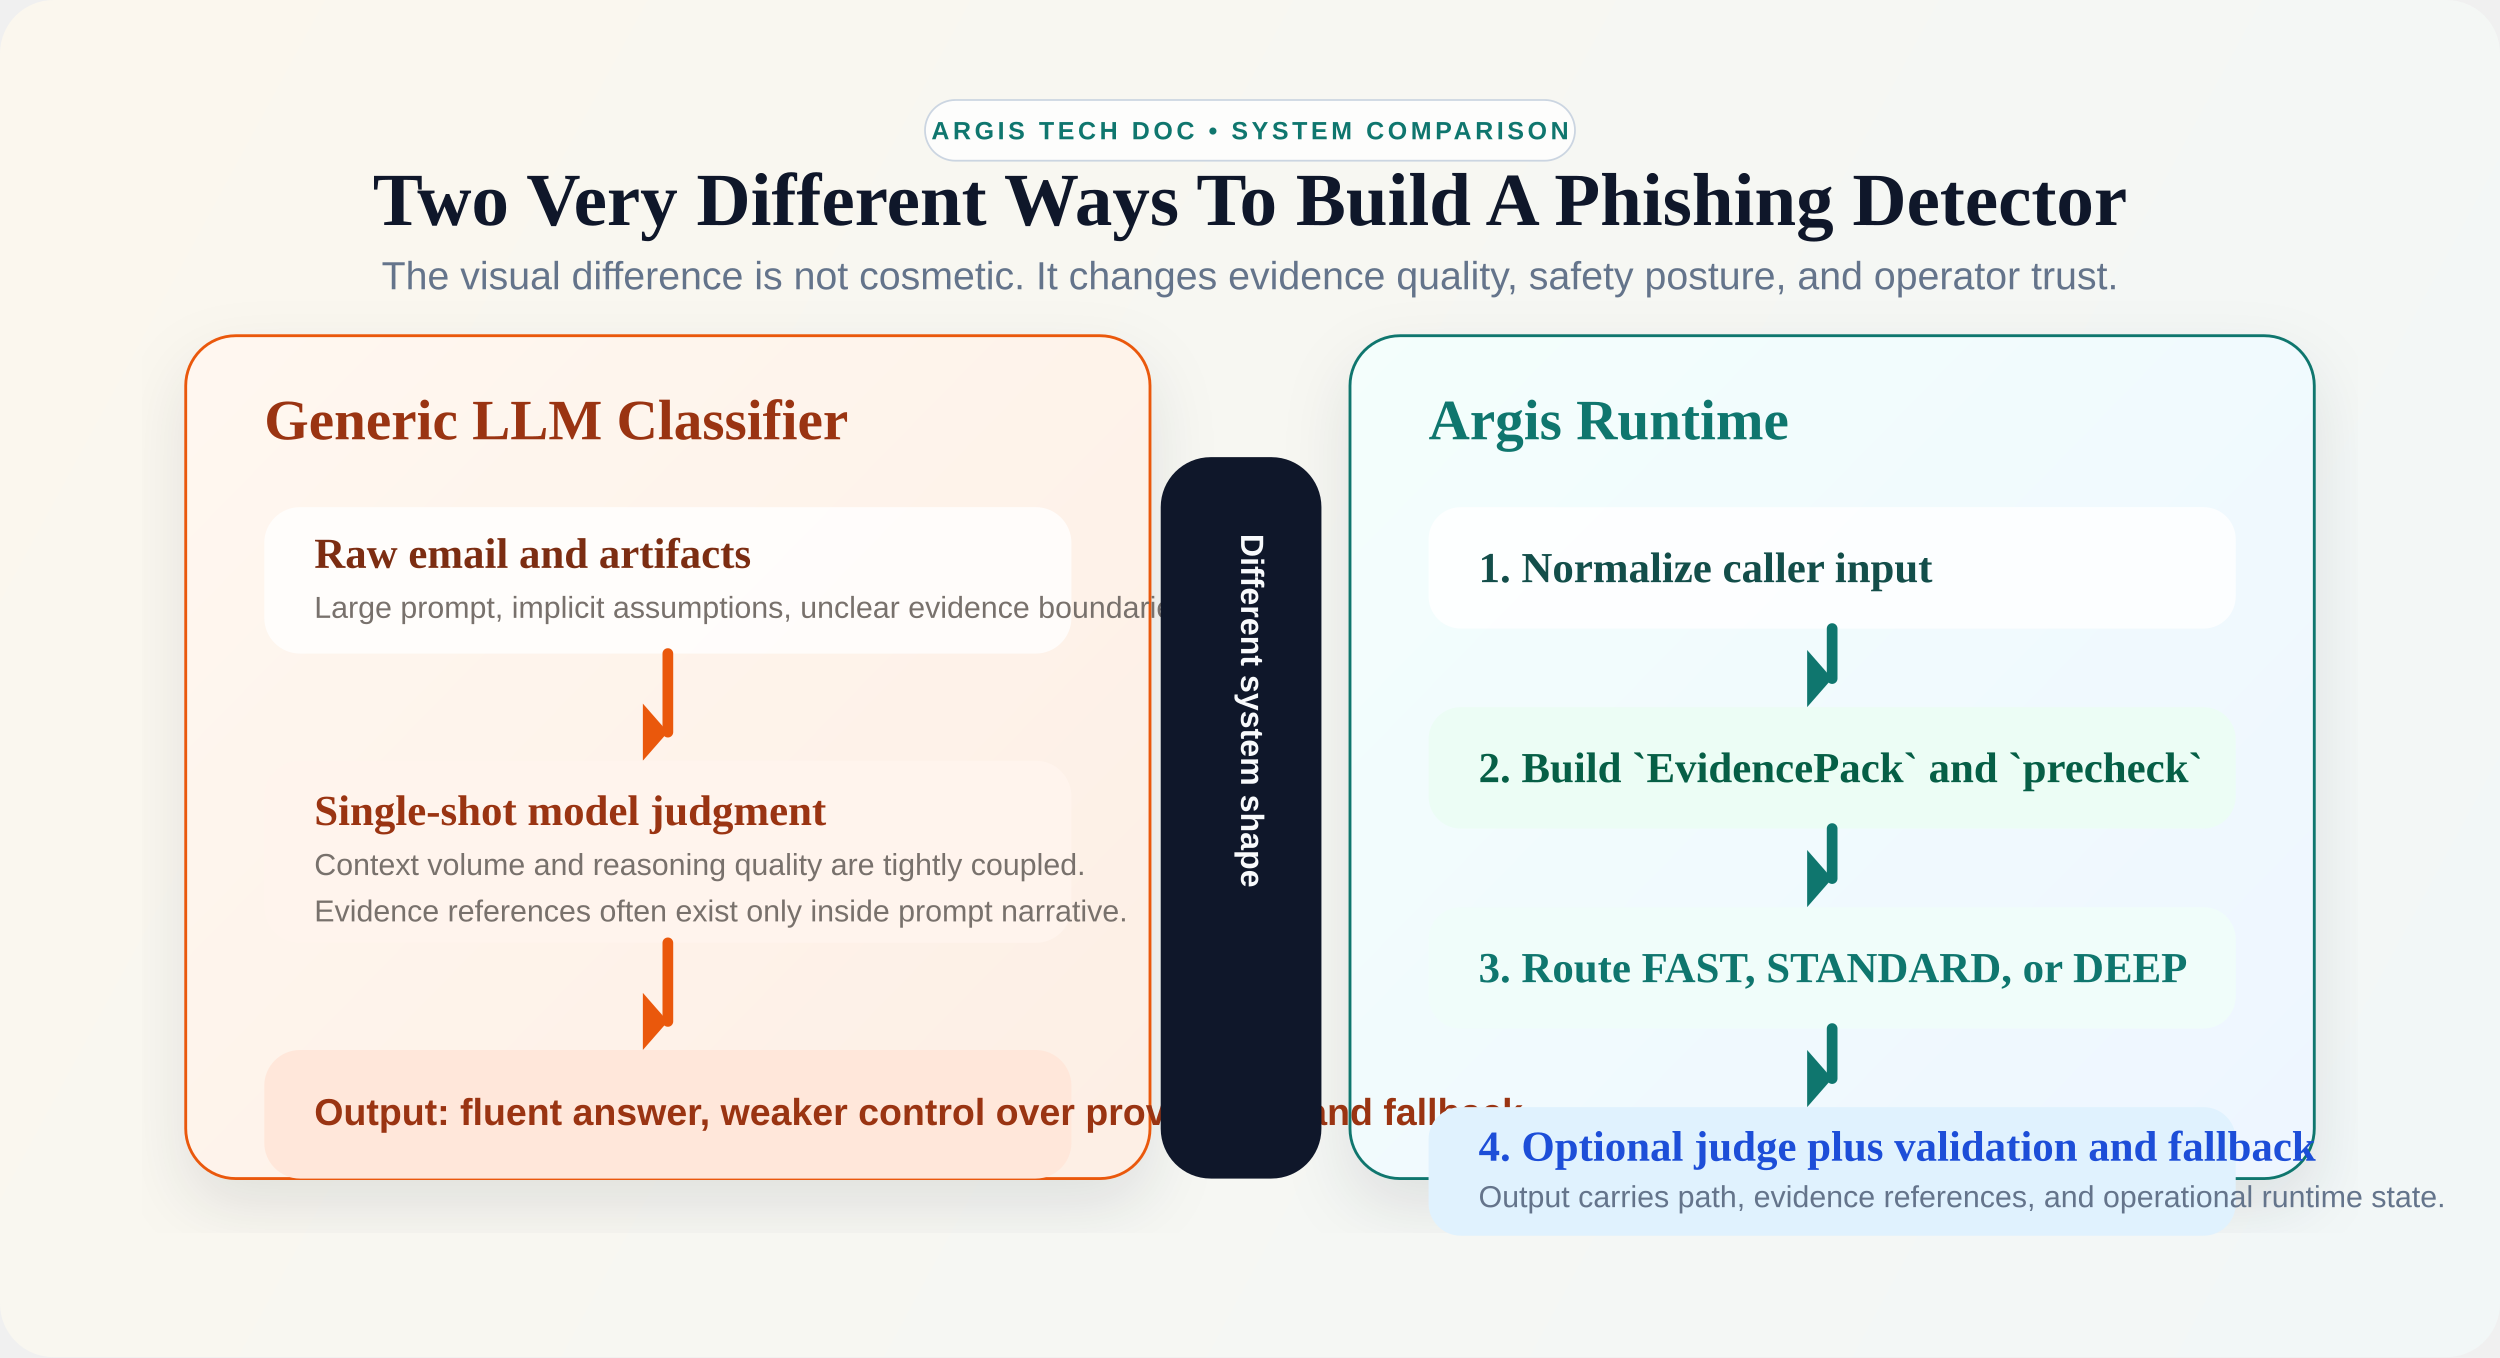
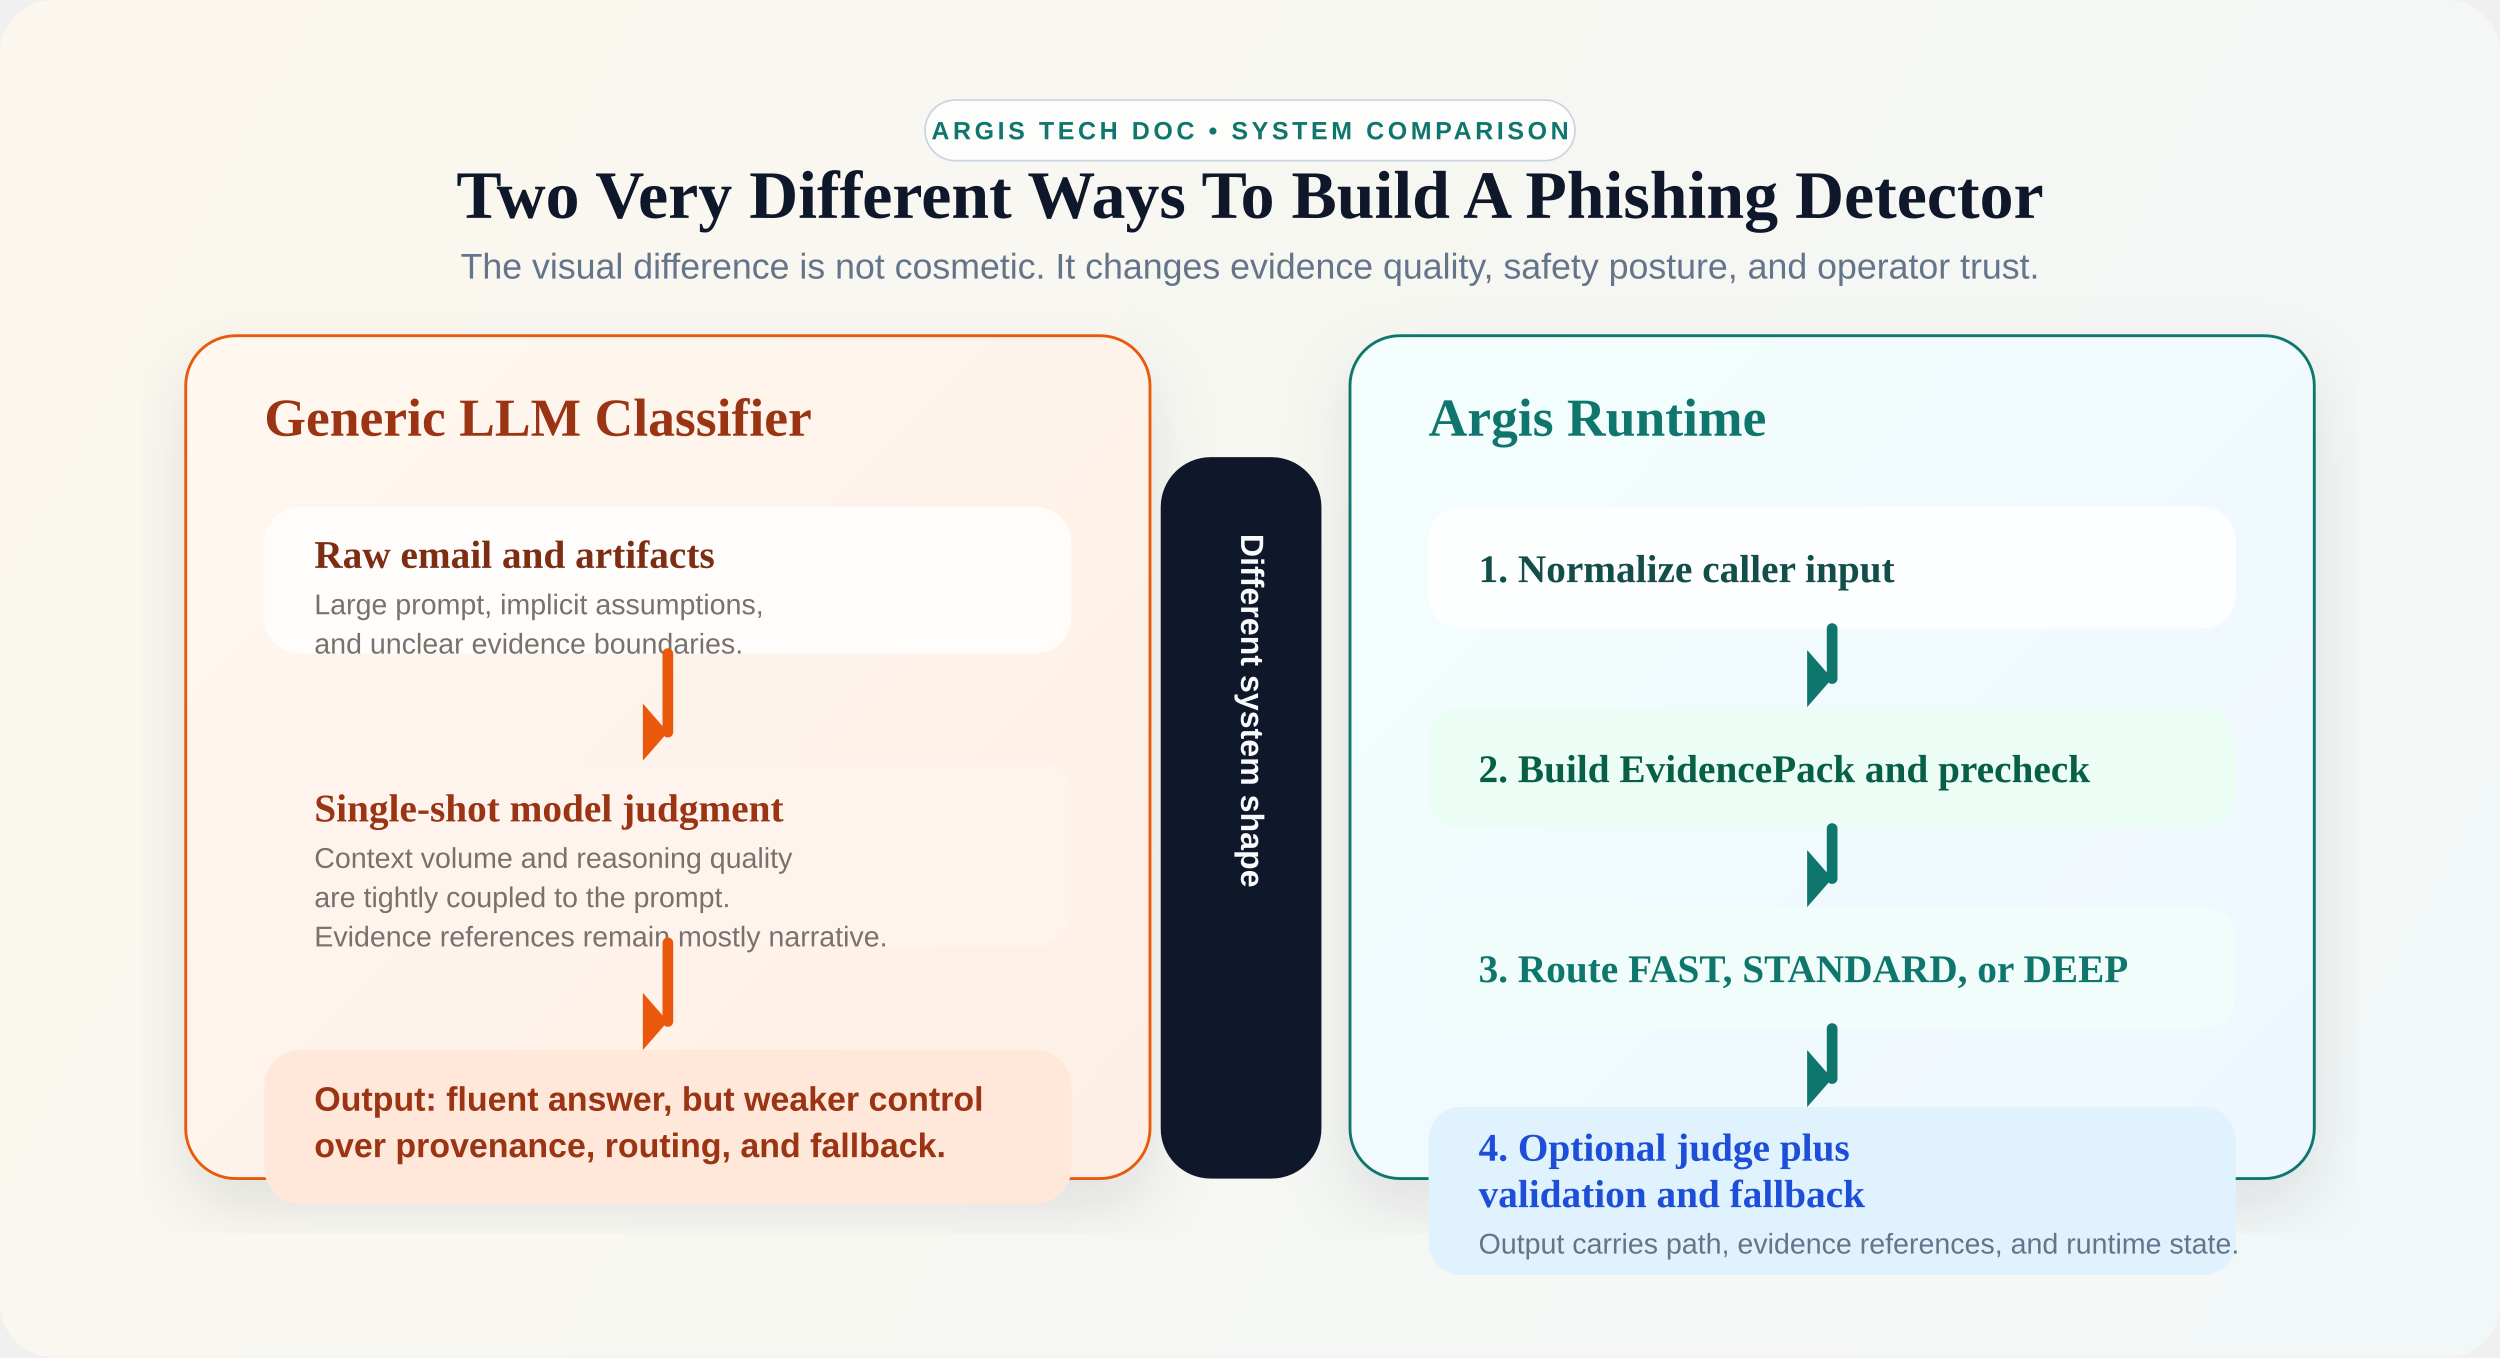
<svg xmlns="http://www.w3.org/2000/svg" width="1400" height="760" viewBox="0 0 1400 760" fill="none" role="img" aria-labelledby="title desc">
  <defs>
    <linearGradient id="bg2" x1="70" y1="40" x2="1330" y2="720" gradientUnits="userSpaceOnUse">
      <stop stop-color="#FBF7EE" />
      <stop offset="1" stop-color="#F2F7F7" />
    </linearGradient>
    <linearGradient id="leftPane" x1="106" y1="126" x2="632" y2="640" gradientUnits="userSpaceOnUse">
      <stop stop-color="#FFF8F1" />
      <stop offset="1" stop-color="#FDEFE5" />
    </linearGradient>
    <linearGradient id="rightPane" x1="768" y1="126" x2="1294" y2="640" gradientUnits="userSpaceOnUse">
      <stop stop-color="#F4FFFC" />
      <stop offset="1" stop-color="#EEF6FF" />
    </linearGradient>
    <filter id="paneShadow" x="80" y="100" width="1240" height="590" filterUnits="userSpaceOnUse" color-interpolation-filters="sRGB">
      <feFlood flood-opacity="0" result="BackgroundImageFix" />
      <feColorMatrix in="SourceAlpha" type="matrix" values="0 0 0 0 0 0 0 0 0 0 0 0 0 0 0 0 0 0 127 0" result="hardAlpha" />
      <feOffset dy="16" />
      <feGaussianBlur stdDeviation="18" />
      <feColorMatrix type="matrix" values="0 0 0 0 0.059 0 0 0 0 0.09 0 0 0 0 0.165 0 0 0 0.10 0" />
      <feBlend mode="normal" in2="BackgroundImageFix" result="effect1_dropShadow_0_3" />
      <feBlend mode="normal" in="SourceGraphic" in2="effect1_dropShadow_0_3" result="shape" />
    </filter>
  </defs>
  <rect width="1400" height="760" rx="30" fill="url(#bg2)" />
  <rect x="518" y="56" width="364" height="34" rx="17" fill="#FFFFFF" fill-opacity="0.78" stroke="#CBD5E1" />
  <text x="700" y="78" text-anchor="middle" fill="#0F766E" font-family="Arial, sans-serif" font-size="14" font-weight="700" letter-spacing="2">ARGIS TECH DOC  •  SYSTEM COMPARISON</text>
-   <text x="700" y="126" text-anchor="middle" fill="#0F172A" font-family="Georgia, 'Times New Roman', serif" font-size="42" font-weight="700">Two Very Different Ways To Build A Phishing Detector</text>
-   <text x="700" y="162" text-anchor="middle" fill="#64748B" font-family="Arial, sans-serif" font-size="22">The visual difference is not cosmetic. It changes evidence quality, safety posture, and operator trust.</text>
+   <text x="700" y="122" text-anchor="middle" fill="#0F172A" font-family="Georgia, 'Times New Roman', serif" font-size="38" font-weight="700">Two Very Different Ways To Build A Phishing Detector</text>
+   <text x="700" y="156" text-anchor="middle" fill="#64748B" font-family="Arial, sans-serif" font-size="20">The visual difference is not cosmetic. It changes evidence quality, safety posture, and operator trust.</text>
  <g filter="url(#paneShadow)">
    <rect x="104" y="188" width="540" height="472" rx="28" fill="url(#leftPane)" stroke="#EA580C" stroke-width="1.6" />
    <rect x="756" y="188" width="540" height="472" rx="28" fill="url(#rightPane)" stroke="#0F766E" stroke-width="1.6" />
  </g>
-   <text x="148" y="246" fill="#9A3412" font-family="Georgia, 'Times New Roman', serif" font-size="32" font-weight="700">Generic LLM Classifier</text>
-   <text x="800" y="246" fill="#0F766E" font-family="Georgia, 'Times New Roman', serif" font-size="32" font-weight="700">Argis Runtime</text>
+   <text x="148" y="244" fill="#9A3412" font-family="Georgia, 'Times New Roman', serif" font-size="30" font-weight="700">Generic LLM Classifier</text>
+   <text x="800" y="244" fill="#0F766E" font-family="Georgia, 'Times New Roman', serif" font-size="30" font-weight="700">Argis Runtime</text>
  <rect x="148" y="284" width="452" height="82" rx="20" fill="#FFFFFF" fill-opacity="0.78" />
-   <text x="176" y="318" fill="#7C2D12" font-family="Georgia, 'Times New Roman', serif" font-size="24" font-weight="700">Raw email and artifacts</text>
-   <text x="176" y="346" fill="#78716C" font-family="Arial, sans-serif" font-size="17">Large prompt, implicit assumptions, unclear evidence boundaries.</text>
+   <text x="176" y="318" fill="#7C2D12" font-family="Georgia, 'Times New Roman', serif" font-size="22" font-weight="700">Raw email and artifacts</text>
+   <text x="176" y="344" fill="#78716C" font-family="Arial, sans-serif" font-size="16">Large prompt, implicit assumptions,</text>
+   <text x="176" y="366" fill="#78716C" font-family="Arial, sans-serif" font-size="16">and unclear evidence boundaries.</text>
  <path d="M374 366V410" stroke="#EA580C" stroke-width="6" stroke-linecap="round" />
  <path d="M374 410L360 394V426L374 410Z" fill="#EA580C" />
-   <rect x="148" y="426" width="452" height="102" rx="20" fill="#FFF4ED" />
-   <text x="176" y="462" fill="#9A3412" font-family="Georgia, 'Times New Roman', serif" font-size="24" font-weight="700">Single-shot model judgment</text>
-   <text x="176" y="490" fill="#78716C" font-family="Arial, sans-serif" font-size="17">Context volume and reasoning quality are tightly coupled.</text>
-   <text x="176" y="516" fill="#78716C" font-family="Arial, sans-serif" font-size="17">Evidence references often exist only inside prompt narrative.</text>
+   <rect x="148" y="426" width="452" height="104" rx="20" fill="#FFF4ED" />
+   <text x="176" y="460" fill="#9A3412" font-family="Georgia, 'Times New Roman', serif" font-size="22" font-weight="700">Single-shot model judgment</text>
+   <text x="176" y="486" fill="#78716C" font-family="Arial, sans-serif" font-size="16">Context volume and reasoning quality</text>
+   <text x="176" y="508" fill="#78716C" font-family="Arial, sans-serif" font-size="16">are tightly coupled to the prompt.</text>
+   <text x="176" y="530" fill="#78716C" font-family="Arial, sans-serif" font-size="16">Evidence references remain mostly narrative.</text>
  <path d="M374 528V572" stroke="#EA580C" stroke-width="6" stroke-linecap="round" />
  <path d="M374 572L360 556V588L374 572Z" fill="#EA580C" />
-   <rect x="148" y="588" width="452" height="72" rx="20" fill="#FFE7DA" />
-   <text x="176" y="630" fill="#9A3412" font-family="Arial, sans-serif" font-size="21" font-weight="700">Output: fluent answer, weaker control over provenance and fallback</text>
+   <rect x="148" y="588" width="452" height="86" rx="20" fill="#FFE7DA" />
+   <text x="176" y="622" fill="#9A3412" font-family="Arial, sans-serif" font-size="19" font-weight="700">Output: fluent answer, but weaker control</text>
+   <text x="176" y="648" fill="#9A3412" font-family="Arial, sans-serif" font-size="19" font-weight="700">over provenance, routing, and fallback.</text>
  <rect x="800" y="284" width="452" height="68" rx="18" fill="#FFFFFF" fill-opacity="0.82" />
-   <text x="828" y="326" fill="#134E4A" font-family="Georgia, 'Times New Roman', serif" font-size="24" font-weight="700">1. Normalize caller input</text>
+   <text x="828" y="326" fill="#134E4A" font-family="Georgia, 'Times New Roman', serif" font-size="22" font-weight="700">1. Normalize caller input</text>
  <path d="M1026 352V380" stroke="#0F766E" stroke-width="6" stroke-linecap="round" />
  <path d="M1026 380L1012 364V396L1026 380Z" fill="#0F766E" />
  <rect x="800" y="396" width="452" height="68" rx="18" fill="#ECFDF5" />
-   <text x="828" y="438" fill="#065F46" font-family="Georgia, 'Times New Roman', serif" font-size="24" font-weight="700">2. Build `EvidencePack` and `precheck`</text>
+   <text x="828" y="438" fill="#065F46" font-family="Georgia, 'Times New Roman', serif" font-size="22" font-weight="700">2. Build EvidencePack and precheck</text>
  <path d="M1026 464V492" stroke="#0F766E" stroke-width="6" stroke-linecap="round" />
  <path d="M1026 492L1012 476V508L1026 492Z" fill="#0F766E" />
  <rect x="800" y="508" width="452" height="68" rx="18" fill="#F0FDFA" />
-   <text x="828" y="550" fill="#0F766E" font-family="Georgia, 'Times New Roman', serif" font-size="24" font-weight="700">3. Route FAST, STANDARD, or DEEP</text>
+   <text x="828" y="550" fill="#0F766E" font-family="Georgia, 'Times New Roman', serif" font-size="22" font-weight="700">3. Route FAST, STANDARD, or DEEP</text>
  <path d="M1026 576V604" stroke="#0F766E" stroke-width="6" stroke-linecap="round" />
  <path d="M1026 604L1012 588V620L1026 604Z" fill="#0F766E" />
-   <rect x="800" y="620" width="452" height="72" rx="18" fill="#E0F2FE" />
-   <text x="828" y="650" fill="#1D4ED8" font-family="Georgia, 'Times New Roman', serif" font-size="24" font-weight="700">4. Optional judge plus validation and fallback</text>
-   <text x="828" y="676" fill="#64748B" font-family="Arial, sans-serif" font-size="17">Output carries path, evidence references, and operational runtime state.</text>
+   <rect x="800" y="620" width="452" height="94" rx="18" fill="#E0F2FE" />
+   <text x="828" y="650" fill="#1D4ED8" font-family="Georgia, 'Times New Roman', serif" font-size="22" font-weight="700">4. Optional judge plus</text>
+   <text x="828" y="676" fill="#1D4ED8" font-family="Georgia, 'Times New Roman', serif" font-size="22" font-weight="700">validation and fallback</text>
+   <text x="828" y="702" fill="#64748B" font-family="Arial, sans-serif" font-size="16">Output carries path, evidence references, and runtime state.</text>
  <rect x="650" y="256" width="90" height="404" rx="28" fill="#0F172A" />
  <text x="695" y="398" text-anchor="middle" fill="#F8FAFC" font-family="Arial, sans-serif" font-size="18" font-weight="700" transform="rotate(90 695 398)">Different system shape</text>
</svg>
